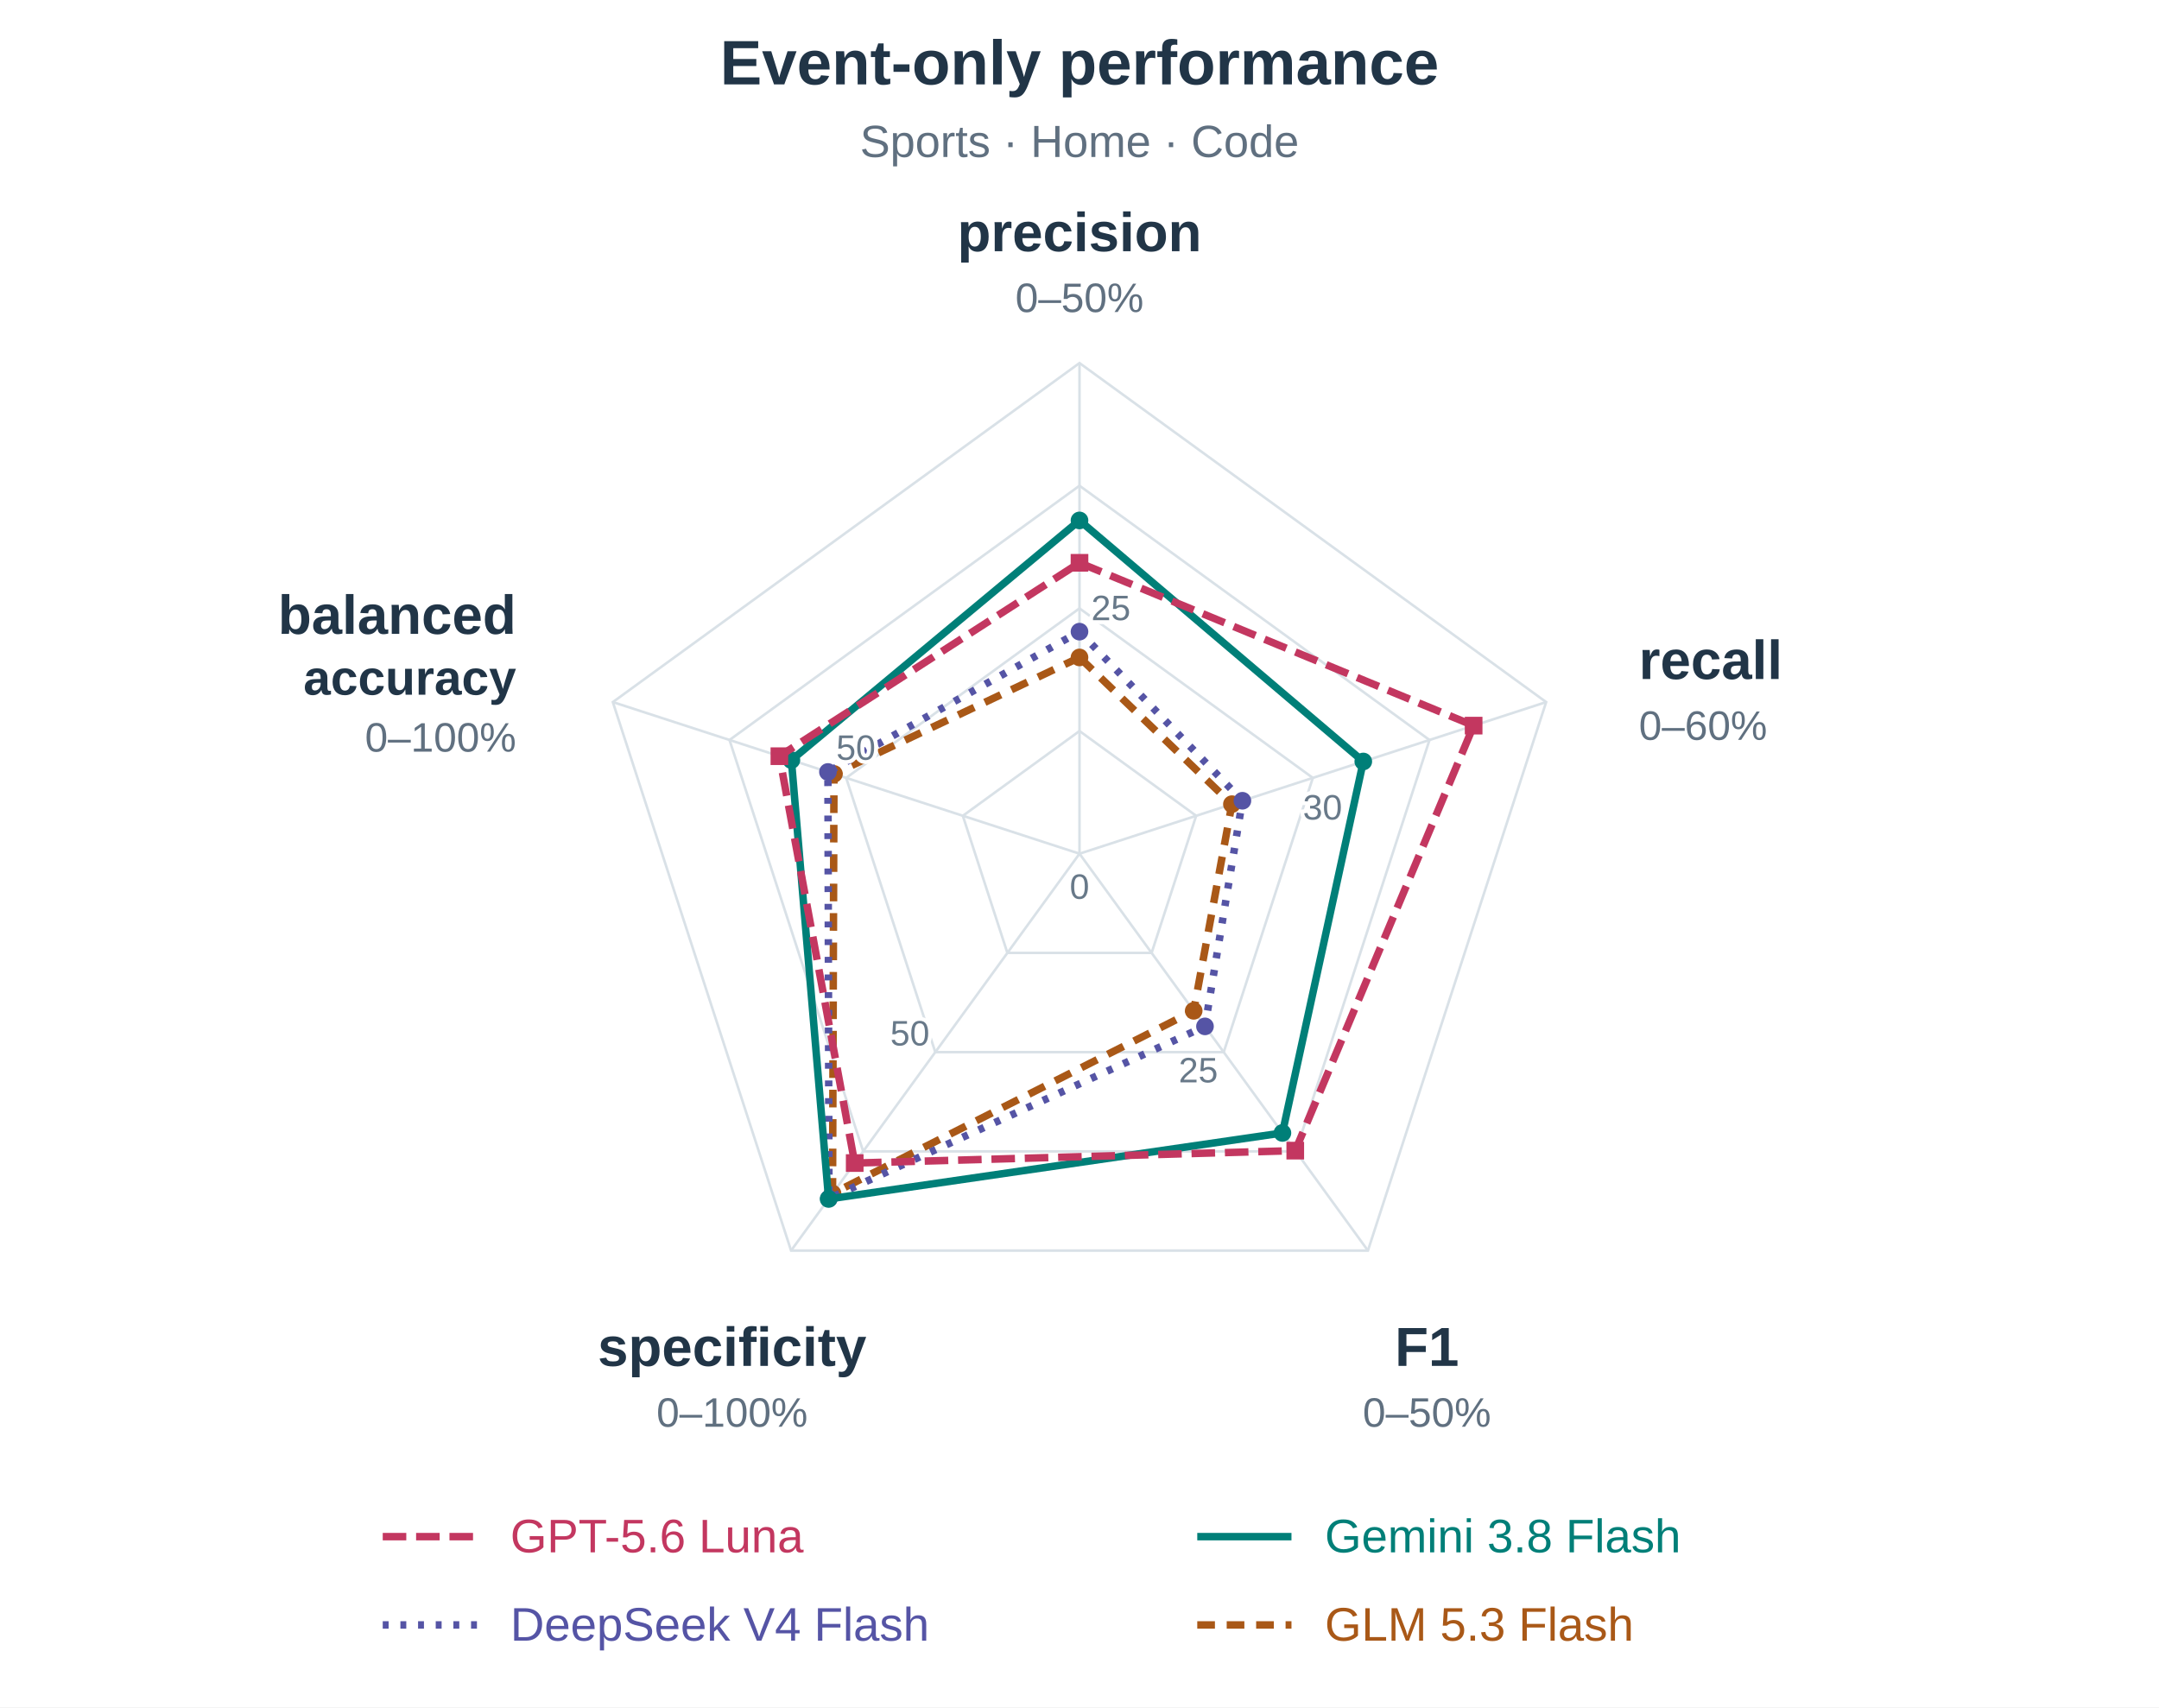
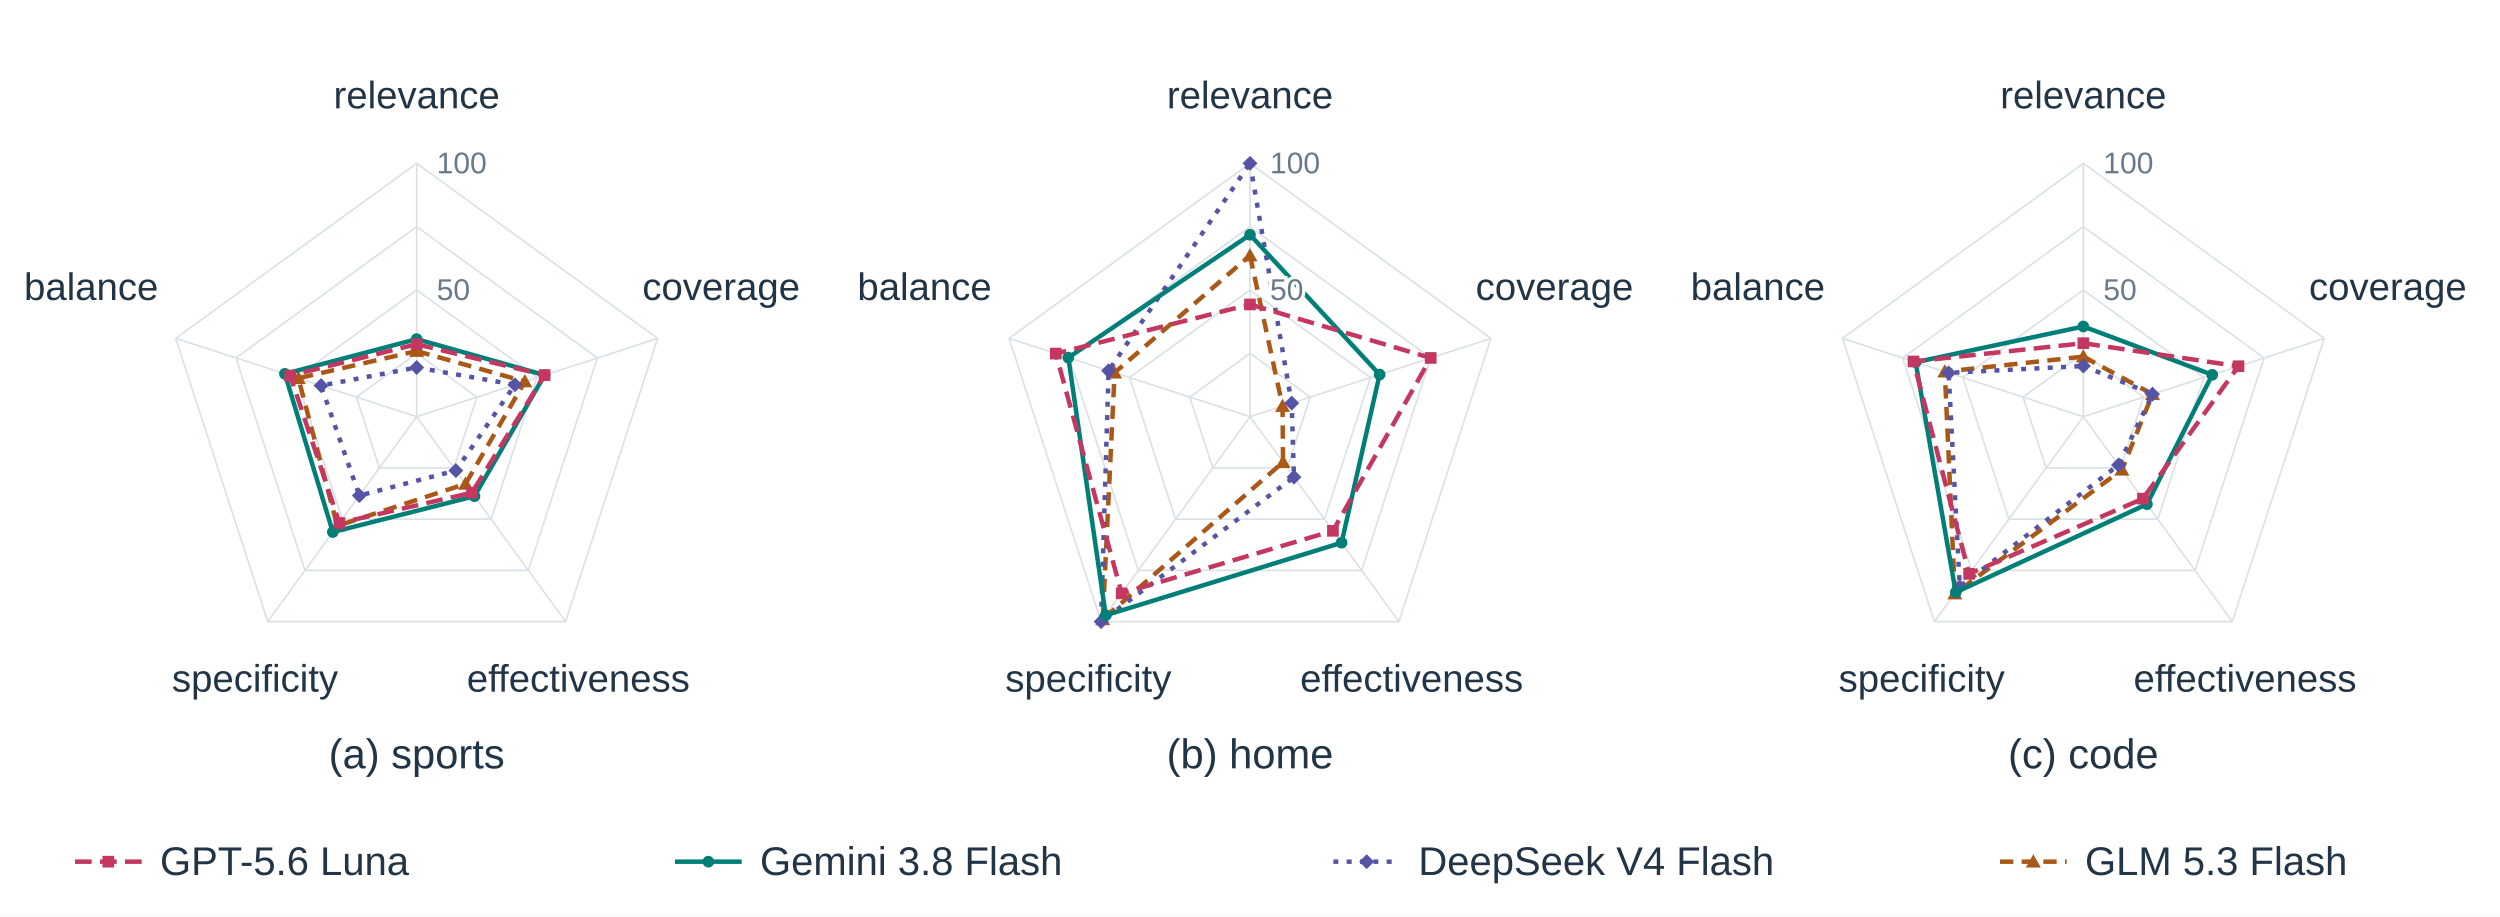
- <svg xmlns="http://www.w3.org/2000/svg" width="1100" height="870" viewBox="0 0 1100 870">
+ <svg xmlns="http://www.w3.org/2000/svg" width="1500" height="550" viewBox="0 0 1500 550">
  <rect width="100%" height="100%" fill="white" />
-   <g font-family="Arial, sans-serif" fill="#213547">
-     <text x="550.00" y="43.00" font-size="32" text-anchor="middle" fill="#213547" font-weight="600">Event-only performance</text>
-     <text x="550.00" y="80.00" font-size="23" text-anchor="middle" fill="#607080" font-weight="400">Sports · Home · Code</text>
-     <polygon points="550.00,372.50 609.44,415.69 586.74,485.56 513.26,485.56 490.56,415.69" fill="none" stroke="#d9e1e7" stroke-width="1.3" />
-     <polygon points="550.00,310.00 668.88,396.37 623.47,536.13 476.53,536.13 431.12,396.37" fill="none" stroke="#d9e1e7" stroke-width="1.3" />
-     <polygon points="550.00,247.50 728.32,377.06 660.21,586.69 439.79,586.69 371.68,377.06" fill="none" stroke="#d9e1e7" stroke-width="1.3" />
-     <polygon points="550.00,185.00 787.76,357.75 696.95,637.25 403.05,637.25 312.24,357.75" fill="none" stroke="#d9e1e7" stroke-width="1.3" />
-     <line x1="550" y1="435" x2="550.00" y2="185.00" stroke="#d9e1e7" stroke-width="1.3" />
-     <line x1="550" y1="435" x2="787.76" y2="357.75" stroke="#d9e1e7" stroke-width="1.3" />
-     <line x1="550" y1="435" x2="696.95" y2="637.25" stroke="#d9e1e7" stroke-width="1.3" />
-     <line x1="550" y1="435" x2="403.05" y2="637.25" stroke="#d9e1e7" stroke-width="1.3" />
-     <line x1="550" y1="435" x2="312.24" y2="357.75" stroke="#d9e1e7" stroke-width="1.3" />
-     <polygon points="550.00,335.00 627.65,409.77 608.18,515.07 424.18,608.18 424.91,394.36" fill="none" stroke="#a95817" stroke-width="3.8" stroke-dasharray="9 6" stroke-linejoin="round" />
-     <circle cx="550.00" cy="335.00" r="4.5" fill="#a95817" />
-     <circle cx="627.65" cy="409.77" r="4.5" fill="#a95817" />
-     <circle cx="608.18" cy="515.07" r="4.5" fill="#a95817" />
-     <circle cx="424.18" cy="608.18" r="4.5" fill="#a95817" />
-     <circle cx="424.91" cy="394.36" r="4.5" fill="#a95817" />
-     <polygon points="550.00,321.86 633.00,408.03 613.93,523.00 422.36,610.69 421.83,393.36" fill="none" stroke="#5554a5" stroke-width="3.8" stroke-dasharray="3 6" stroke-linejoin="round" />
-     <circle cx="550.00" cy="321.86" r="4.5" fill="#5554a5" />
-     <circle cx="633.00" cy="408.03" r="4.5" fill="#5554a5" />
-     <circle cx="613.93" cy="523.00" r="4.5" fill="#5554a5" />
-     <circle cx="422.36" cy="610.69" r="4.5" fill="#5554a5" />
-     <circle cx="421.83" cy="393.36" r="4.5" fill="#5554a5" />
-     <polygon points="550.00,265.19 694.59,388.02 653.39,577.30 422.17,610.94 403.21,387.31" fill="none" stroke="#007f78" stroke-width="3.8" stroke-dasharray="" stroke-linejoin="round" />
-     <circle cx="550.00" cy="265.19" r="4.5" fill="#007f78" />
-     <circle cx="694.59" cy="388.02" r="4.5" fill="#007f78" />
-     <circle cx="653.39" cy="577.30" r="4.5" fill="#007f78" />
-     <circle cx="422.17" cy="610.94" r="4.5" fill="#007f78" />
-     <circle cx="403.21" cy="387.31" r="4.5" fill="#007f78" />
-     <polygon points="550.00,286.78 750.81,369.75 659.93,586.31 435.47,592.64 397.10,385.32" fill="none" stroke="#c33760" stroke-width="3.8" stroke-dasharray="12 5" stroke-linejoin="round" />
-     <rect x="545.50" y="282.28" width="9" height="9" fill="#c33760" />
-     <rect x="746.31" y="365.25" width="9" height="9" fill="#c33760" />
-     <rect x="655.43" y="581.81" width="9" height="9" fill="#c33760" />
-     <rect x="430.97" y="588.14" width="9" height="9" fill="#c33760" />
-     <rect x="392.60" y="380.82" width="9" height="9" fill="#c33760" />
-     <text x="566.00" y="316.00" font-size="18" text-anchor="middle" fill="#687989" font-weight="400" stroke="white" stroke-width="4" paint-order="stroke">25</text>
-     <text x="673.83" y="417.59" font-size="18" text-anchor="middle" fill="#687989" font-weight="400" stroke="white" stroke-width="4" paint-order="stroke">30</text>
-     <text x="610.53" y="551.53" font-size="18" text-anchor="middle" fill="#687989" font-weight="400" stroke="white" stroke-width="4" paint-order="stroke">25</text>
-     <text x="463.58" y="532.72" font-size="18" text-anchor="middle" fill="#687989" font-weight="400" stroke="white" stroke-width="4" paint-order="stroke">50</text>
-     <text x="436.06" y="387.16" font-size="18" text-anchor="middle" fill="#687989" font-weight="400" stroke="white" stroke-width="4" paint-order="stroke">50</text>
-     <text x="550.00" y="458.00" font-size="18" text-anchor="middle" fill="#687989" font-weight="400">0</text>
-     <text x="550.00" y="128.00" font-size="28" text-anchor="middle" fill="#213547" font-weight="600">precision</text>
-     <text x="550.00" y="159.00" font-size="21" text-anchor="middle" fill="#607080" font-weight="400">0–50%</text>
-     <text x="835.00" y="346.00" font-size="28" text-anchor="start" fill="#213547" font-weight="600">recall</text>
-     <text x="835.00" y="377.00" font-size="21" text-anchor="start" fill="#607080" font-weight="400">0–60%</text>
-     <text x="727.00" y="696.00" font-size="28" text-anchor="middle" fill="#213547" font-weight="600">F1</text>
-     <text x="727.00" y="727.00" font-size="21" text-anchor="middle" fill="#607080" font-weight="400">0–50%</text>
-     <text x="373.00" y="696.00" font-size="28" text-anchor="middle" fill="#213547" font-weight="600">specificity</text>
-     <text x="373.00" y="727.00" font-size="21" text-anchor="middle" fill="#607080" font-weight="400">0–100%</text>
-     <text x="263.00" y="323.00" font-size="28" text-anchor="end" fill="#213547" font-weight="600">balanced</text>
-     <text x="263.00" y="354.00" font-size="25" text-anchor="end" fill="#213547" font-weight="600">accuracy</text>
-     <text x="263.00" y="383.00" font-size="21" text-anchor="end" fill="#607080" font-weight="400">0–100%</text>
-     <line x1="195" y1="783" x2="243" y2="783" stroke="#c33760" stroke-width="3.8" stroke-dasharray="12 5" />
-     <text x="260.00" y="791.00" font-size="24" text-anchor="start" fill="#c33760" font-weight="400">GPT-5.6 Luna</text>
-     <line x1="610" y1="783" x2="658" y2="783" stroke="#007f78" stroke-width="3.8" stroke-dasharray="" />
-     <text x="675.00" y="791.00" font-size="24" text-anchor="start" fill="#007f78" font-weight="400">Gemini 3.8 Flash</text>
-     <line x1="195" y1="828" x2="243" y2="828" stroke="#5554a5" stroke-width="3.8" stroke-dasharray="3 6" />
-     <text x="260.00" y="836.00" font-size="24" text-anchor="start" fill="#5554a5" font-weight="400">DeepSeek V4 Flash</text>
-     <line x1="610" y1="828" x2="658" y2="828" stroke="#a95817" stroke-width="3.8" stroke-dasharray="9 6" />
-     <text x="675.00" y="836.00" font-size="24" text-anchor="start" fill="#a95817" font-weight="400">GLM 5.3 Flash</text>
+   <g transform="translate(0,0)">
+     <g font-family="Arial, sans-serif" font-weight="400">
+       <polygon points="250.00,212.00 286.14,238.26 272.34,280.74 227.66,280.74 213.86,238.26" fill="none" stroke="#d9e1e7" stroke-width="1" />
+       <polygon points="250.00,174.00 322.28,226.51 294.67,311.49 205.33,311.49 177.72,226.51" fill="none" stroke="#d9e1e7" stroke-width="1" />
+       <polygon points="250.00,136.00 358.42,214.77 317.01,342.23 182.99,342.23 141.58,214.77" fill="none" stroke="#d9e1e7" stroke-width="1" />
+       <polygon points="250.00,98.00 394.56,203.03 339.34,372.97 160.66,372.97 105.44,203.03" fill="none" stroke="#d9e1e7" stroke-width="1" />
+       <line x1="250" y1="250" x2="250.00" y2="98.00" stroke="#d9e1e7" stroke-width="1" />
+       <line x1="250" y1="250" x2="394.56" y2="203.03" stroke="#d9e1e7" stroke-width="1" />
+       <line x1="250" y1="250" x2="339.34" y2="372.97" stroke="#d9e1e7" stroke-width="1" />
+       <line x1="250" y1="250" x2="160.66" y2="372.97" stroke="#d9e1e7" stroke-width="1" />
+       <line x1="250" y1="250" x2="105.44" y2="203.03" stroke="#d9e1e7" stroke-width="1" />
+       <polygon points="250.00,210.63 314.91,228.91 279.30,290.33 202.38,315.54 179.02,226.94" fill="none" stroke="#a95817" stroke-width="2.7" stroke-dasharray="8 5" stroke-linejoin="round" />
+       <polygon points="250.00,206.13 254.50,214.13 245.50,214.13" fill="#a95817" />
+       <polygon points="314.91,224.41 319.41,232.41 310.41,232.41" fill="#a95817" />
+       <polygon points="279.30,285.83 283.80,293.83 274.80,293.83" fill="#a95817" />
+       <polygon points="202.38,311.04 206.88,319.04 197.88,319.04" fill="#a95817" />
+       <polygon points="179.02,222.44 183.52,230.44 174.52,230.44" fill="#a95817" />
+       <polygon points="250.00,220.51 308.98,230.84 273.50,282.34 215.60,297.34 192.61,231.35" fill="none" stroke="#5554a5" stroke-width="2.7" stroke-dasharray="3 5" stroke-linejoin="round" />
+       <polygon points="250.00,216.01 254.50,220.51 250.00,225.01 245.50,220.51" fill="#5554a5" />
+       <polygon points="308.98,226.34 313.48,230.84 308.98,235.34 304.48,230.84" fill="#5554a5" />
+       <polygon points="273.50,277.84 278.00,282.34 273.50,286.84 269.00,282.34" fill="#5554a5" />
+       <polygon points="215.60,292.84 220.10,297.34 215.60,301.84 211.10,297.34" fill="#5554a5" />
+       <polygon points="192.61,226.85 197.11,231.35 192.61,235.85 188.11,231.35" fill="#5554a5" />
+       <polygon points="250.00,203.49 326.76,225.06 284.67,297.71 199.70,319.23 170.93,224.31" fill="none" stroke="#007f78" stroke-width="2.7" stroke-dasharray="" stroke-linejoin="round" />
+       <circle cx="250.00" cy="203.49" r="3.5" fill="#007f78" />
+       <circle cx="326.76" cy="225.06" r="3.5" fill="#007f78" />
+       <circle cx="284.67" cy="297.71" r="3.5" fill="#007f78" />
+       <circle cx="199.70" cy="319.23" r="3.5" fill="#007f78" />
+       <circle cx="170.93" cy="224.31" r="3.5" fill="#007f78" />
+       <polygon points="250.00,206.53 326.76,225.06 283.15,295.62 203.63,313.82 174.11,225.34" fill="none" stroke="#c33760" stroke-width="2.7" stroke-dasharray="10 5" stroke-linejoin="round" />
+       <rect x="246.50" y="203.03" width="7" height="7" fill="#c33760" />
+       <rect x="323.26" y="221.56" width="7" height="7" fill="#c33760" />
+       <rect x="279.65" y="292.12" width="7" height="7" fill="#c33760" />
+       <rect x="200.13" y="310.32" width="7" height="7" fill="#c33760" />
+       <rect x="170.61" y="221.84" width="7" height="7" fill="#c33760" />
+       <text x="262.00" y="180.00" font-size="18" text-anchor="start" fill="#687989" stroke="white" stroke-width="4" paint-order="stroke">50</text>
+       <text x="262.00" y="104.00" font-size="18" text-anchor="start" fill="#687989" stroke="white" stroke-width="4" paint-order="stroke">100</text>
+       <text x="250.00" y="65.00" font-size="23" text-anchor="middle" fill="#213547">relevance</text>
+       <text x="480.00" y="180.00" font-size="23" text-anchor="end" fill="#213547">coverage</text>
+       <text x="347.00" y="415.00" font-size="23" text-anchor="middle" fill="#213547">effectiveness</text>
+       <text x="153.00" y="415.00" font-size="23" text-anchor="middle" fill="#213547">specificity</text>
+       <text x="95.00" y="180.00" font-size="23" text-anchor="end" fill="#213547">balance</text>
+       <text x="250.00" y="461.00" font-size="25" text-anchor="middle" fill="#213547">(a) sports</text>
+     </g>
+   </g>
+   <g transform="translate(500,0)">
+     <g font-family="Arial, sans-serif" font-weight="400">
+       <polygon points="250.00,212.00 286.14,238.26 272.34,280.74 227.66,280.74 213.86,238.26" fill="none" stroke="#d9e1e7" stroke-width="1" />
+       <polygon points="250.00,174.00 322.28,226.51 294.67,311.49 205.33,311.49 177.72,226.51" fill="none" stroke="#d9e1e7" stroke-width="1" />
+       <polygon points="250.00,136.00 358.42,214.77 317.01,342.23 182.99,342.23 141.58,214.77" fill="none" stroke="#d9e1e7" stroke-width="1" />
+       <polygon points="250.00,98.00 394.56,203.03 339.34,372.97 160.66,372.97 105.44,203.03" fill="none" stroke="#d9e1e7" stroke-width="1" />
+       <line x1="250" y1="250" x2="250.00" y2="98.00" stroke="#d9e1e7" stroke-width="1" />
+       <line x1="250" y1="250" x2="394.56" y2="203.03" stroke="#d9e1e7" stroke-width="1" />
+       <line x1="250" y1="250" x2="339.34" y2="372.97" stroke="#d9e1e7" stroke-width="1" />
+       <line x1="250" y1="250" x2="160.66" y2="372.97" stroke="#d9e1e7" stroke-width="1" />
+       <line x1="250" y1="250" x2="105.44" y2="203.03" stroke="#d9e1e7" stroke-width="1" />
+       <polygon points="250.00,153.33 269.52,243.66 269.83,277.30 161.64,371.62 168.76,223.60" fill="none" stroke="#a95817" stroke-width="2.7" stroke-dasharray="8 5" stroke-linejoin="round" />
+       <polygon points="250.00,148.83 254.50,156.83 245.50,156.83" fill="#a95817" />
+       <polygon points="269.52,239.16 274.02,247.16 265.02,247.16" fill="#a95817" />
+       <polygon points="269.83,272.80 274.33,280.80 265.33,280.80" fill="#a95817" />
+       <polygon points="161.64,367.12 166.14,375.12 157.14,375.12" fill="#a95817" />
+       <polygon points="168.76,219.10 173.26,227.10 164.26,227.10" fill="#a95817" />
+       <polygon points="250.00,98.00 275.01,241.87 276.36,286.28 160.66,372.97 165.14,222.43" fill="none" stroke="#5554a5" stroke-width="2.7" stroke-dasharray="3 5" stroke-linejoin="round" />
+       <polygon points="250.00,93.50 254.50,98.00 250.00,102.50 245.50,98.00" fill="#5554a5" />
+       <polygon points="275.01,237.37 279.51,241.87 275.01,246.37 270.51,241.87" fill="#5554a5" />
+       <polygon points="276.36,281.78 280.86,286.28 276.36,290.78 271.86,286.28" fill="#5554a5" />
+       <polygon points="160.66,368.47 165.16,372.97 160.66,377.47 156.16,372.97" fill="#5554a5" />
+       <polygon points="165.14,217.93 169.64,222.43 165.14,226.93 160.64,222.43" fill="#5554a5" />
+       <polygon points="250.00,140.86 327.77,224.73 304.95,325.63 163.43,369.16 141.00,214.58" fill="none" stroke="#007f78" stroke-width="2.7" stroke-dasharray="" stroke-linejoin="round" />
+       <circle cx="250.00" cy="140.86" r="3.5" fill="#007f78" />
+       <circle cx="327.77" cy="224.73" r="3.5" fill="#007f78" />
+       <circle cx="304.95" cy="325.63" r="3.5" fill="#007f78" />
+       <circle cx="163.43" cy="369.16" r="3.5" fill="#007f78" />
+       <circle cx="141.00" cy="214.58" r="3.5" fill="#007f78" />
+       <polygon points="250.00,182.66 358.42,214.77 299.76,318.49 172.99,356.00 133.48,212.14" fill="none" stroke="#c33760" stroke-width="2.7" stroke-dasharray="10 5" stroke-linejoin="round" />
+       <rect x="246.50" y="179.16" width="7" height="7" fill="#c33760" />
+       <rect x="354.92" y="211.27" width="7" height="7" fill="#c33760" />
+       <rect x="296.26" y="314.99" width="7" height="7" fill="#c33760" />
+       <rect x="169.49" y="352.50" width="7" height="7" fill="#c33760" />
+       <rect x="129.98" y="208.64" width="7" height="7" fill="#c33760" />
+       <text x="262.00" y="180.00" font-size="18" text-anchor="start" fill="#687989" stroke="white" stroke-width="4" paint-order="stroke">50</text>
+       <text x="262.00" y="104.00" font-size="18" text-anchor="start" fill="#687989" stroke="white" stroke-width="4" paint-order="stroke">100</text>
+       <text x="250.00" y="65.00" font-size="23" text-anchor="middle" fill="#213547">relevance</text>
+       <text x="480.00" y="180.00" font-size="23" text-anchor="end" fill="#213547">coverage</text>
+       <text x="347.00" y="415.00" font-size="23" text-anchor="middle" fill="#213547">effectiveness</text>
+       <text x="153.00" y="415.00" font-size="23" text-anchor="middle" fill="#213547">specificity</text>
+       <text x="95.00" y="180.00" font-size="23" text-anchor="end" fill="#213547">balance</text>
+       <text x="250.00" y="461.00" font-size="25" text-anchor="middle" fill="#213547">(b) home</text>
+     </g>
+   </g>
+   <g transform="translate(1000,0)">
+     <g font-family="Arial, sans-serif" font-weight="400">
+       <polygon points="250.00,212.00 286.14,238.26 272.34,280.74 227.66,280.74 213.86,238.26" fill="none" stroke="#d9e1e7" stroke-width="1" />
+       <polygon points="250.00,174.00 322.28,226.51 294.67,311.49 205.33,311.49 177.72,226.51" fill="none" stroke="#d9e1e7" stroke-width="1" />
+       <polygon points="250.00,136.00 358.42,214.77 317.01,342.23 182.99,342.23 141.58,214.77" fill="none" stroke="#d9e1e7" stroke-width="1" />
+       <polygon points="250.00,98.00 394.56,203.03 339.34,372.97 160.66,372.97 105.44,203.03" fill="none" stroke="#d9e1e7" stroke-width="1" />
+       <line x1="250" y1="250" x2="250.00" y2="98.00" stroke="#d9e1e7" stroke-width="1" />
+       <line x1="250" y1="250" x2="394.56" y2="203.03" stroke="#d9e1e7" stroke-width="1" />
+       <line x1="250" y1="250" x2="339.34" y2="372.97" stroke="#d9e1e7" stroke-width="1" />
+       <line x1="250" y1="250" x2="160.66" y2="372.97" stroke="#d9e1e7" stroke-width="1" />
+       <line x1="250" y1="250" x2="105.44" y2="203.03" stroke="#d9e1e7" stroke-width="1" />
+       <polygon points="250.00,213.98 291.49,236.52 273.14,281.85 172.90,356.12 166.88,222.99" fill="none" stroke="#a95817" stroke-width="2.7" stroke-dasharray="8 5" stroke-linejoin="round" />
+       <polygon points="250.00,209.48 254.50,217.48 245.50,217.48" fill="#a95817" />
+       <polygon points="291.49,232.02 295.99,240.02 286.99,240.02" fill="#a95817" />
+       <polygon points="273.14,277.35 277.64,285.35 268.64,285.35" fill="#a95817" />
+       <polygon points="172.90,351.62 177.40,359.62 168.40,359.62" fill="#a95817" />
+       <polygon points="166.88,218.49 171.38,226.49 162.38,226.49" fill="#a95817" />
+       <polygon points="250.00,219.60 291.49,236.52 271.09,279.02 175.85,352.07 169.19,223.74" fill="none" stroke="#5554a5" stroke-width="2.7" stroke-dasharray="3 5" stroke-linejoin="round" />
+       <polygon points="250.00,215.10 254.50,219.60 250.00,224.10 245.50,219.60" fill="#5554a5" />
+       <polygon points="291.49,232.02 295.99,236.52 291.49,241.02 286.99,236.52" fill="#5554a5" />
+       <polygon points="271.09,274.52 275.59,279.02 271.09,283.52 266.59,279.02" fill="#5554a5" />
+       <polygon points="175.85,347.57 180.35,352.07 175.85,356.57 171.35,352.07" fill="#5554a5" />
+       <polygon points="169.19,219.24 173.69,223.74 169.19,228.24 164.69,223.74" fill="#5554a5" />
+       <polygon points="250.00,195.89 327.34,224.87 288.15,302.51 173.43,355.39 149.39,217.31" fill="none" stroke="#007f78" stroke-width="2.7" stroke-dasharray="" stroke-linejoin="round" />
+       <circle cx="250.00" cy="195.89" r="3.5" fill="#007f78" />
+       <circle cx="327.34" cy="224.87" r="3.5" fill="#007f78" />
+       <circle cx="288.15" cy="302.51" r="3.5" fill="#007f78" />
+       <circle cx="173.43" cy="355.39" r="3.5" fill="#007f78" />
+       <circle cx="149.39" cy="217.31" r="3.5" fill="#007f78" />
+       <polygon points="250.00,205.92 343.10,219.75 285.74,299.19 181.47,344.32 148.08,216.89" fill="none" stroke="#c33760" stroke-width="2.7" stroke-dasharray="10 5" stroke-linejoin="round" />
+       <rect x="246.50" y="202.42" width="7" height="7" fill="#c33760" />
+       <rect x="339.60" y="216.25" width="7" height="7" fill="#c33760" />
+       <rect x="282.24" y="295.69" width="7" height="7" fill="#c33760" />
+       <rect x="177.97" y="340.82" width="7" height="7" fill="#c33760" />
+       <rect x="144.58" y="213.39" width="7" height="7" fill="#c33760" />
+       <text x="262.00" y="180.00" font-size="18" text-anchor="start" fill="#687989" stroke="white" stroke-width="4" paint-order="stroke">50</text>
+       <text x="262.00" y="104.00" font-size="18" text-anchor="start" fill="#687989" stroke="white" stroke-width="4" paint-order="stroke">100</text>
+       <text x="250.00" y="65.00" font-size="23" text-anchor="middle" fill="#213547">relevance</text>
+       <text x="480.00" y="180.00" font-size="23" text-anchor="end" fill="#213547">coverage</text>
+       <text x="347.00" y="415.00" font-size="23" text-anchor="middle" fill="#213547">effectiveness</text>
+       <text x="153.00" y="415.00" font-size="23" text-anchor="middle" fill="#213547">specificity</text>
+       <text x="95.00" y="180.00" font-size="23" text-anchor="end" fill="#213547">balance</text>
+       <text x="250.00" y="461.00" font-size="25" text-anchor="middle" fill="#213547">(c) code</text>
+     </g>
+   </g>
+   <g transform="translate(0,492)">
+     <g font-family="Arial, sans-serif" font-weight="400">
+       <line x1="45" y1="25" x2="85" y2="25" stroke="#c33760" stroke-width="2.7" stroke-dasharray="10 5" />
+       <rect x="61.50" y="21.50" width="7" height="7" fill="#c33760" />
+       <text x="96.00" y="33.00" font-size="24" text-anchor="start" fill="#213547">GPT-5.6 Luna</text>
+       <line x1="405" y1="25" x2="445" y2="25" stroke="#007f78" stroke-width="2.7" stroke-dasharray="" />
+       <circle cx="425.00" cy="25.00" r="3.5" fill="#007f78" />
+       <text x="456.00" y="33.00" font-size="24" text-anchor="start" fill="#213547">Gemini 3.8 Flash</text>
+       <line x1="800" y1="25" x2="840" y2="25" stroke="#5554a5" stroke-width="2.7" stroke-dasharray="3 5" />
+       <polygon points="820.00,20.50 824.50,25.00 820.00,29.50 815.50,25.00" fill="#5554a5" />
+       <text x="851.00" y="33.00" font-size="24" text-anchor="start" fill="#213547">DeepSeek V4 Flash</text>
+       <line x1="1200" y1="25" x2="1240" y2="25" stroke="#a95817" stroke-width="2.7" stroke-dasharray="8 5" />
+       <polygon points="1220.00,20.50 1224.50,28.50 1215.50,28.50" fill="#a95817" />
+       <text x="1251.00" y="33.00" font-size="24" text-anchor="start" fill="#213547">GLM 5.3 Flash</text>
+     </g>
  </g>
</svg>
